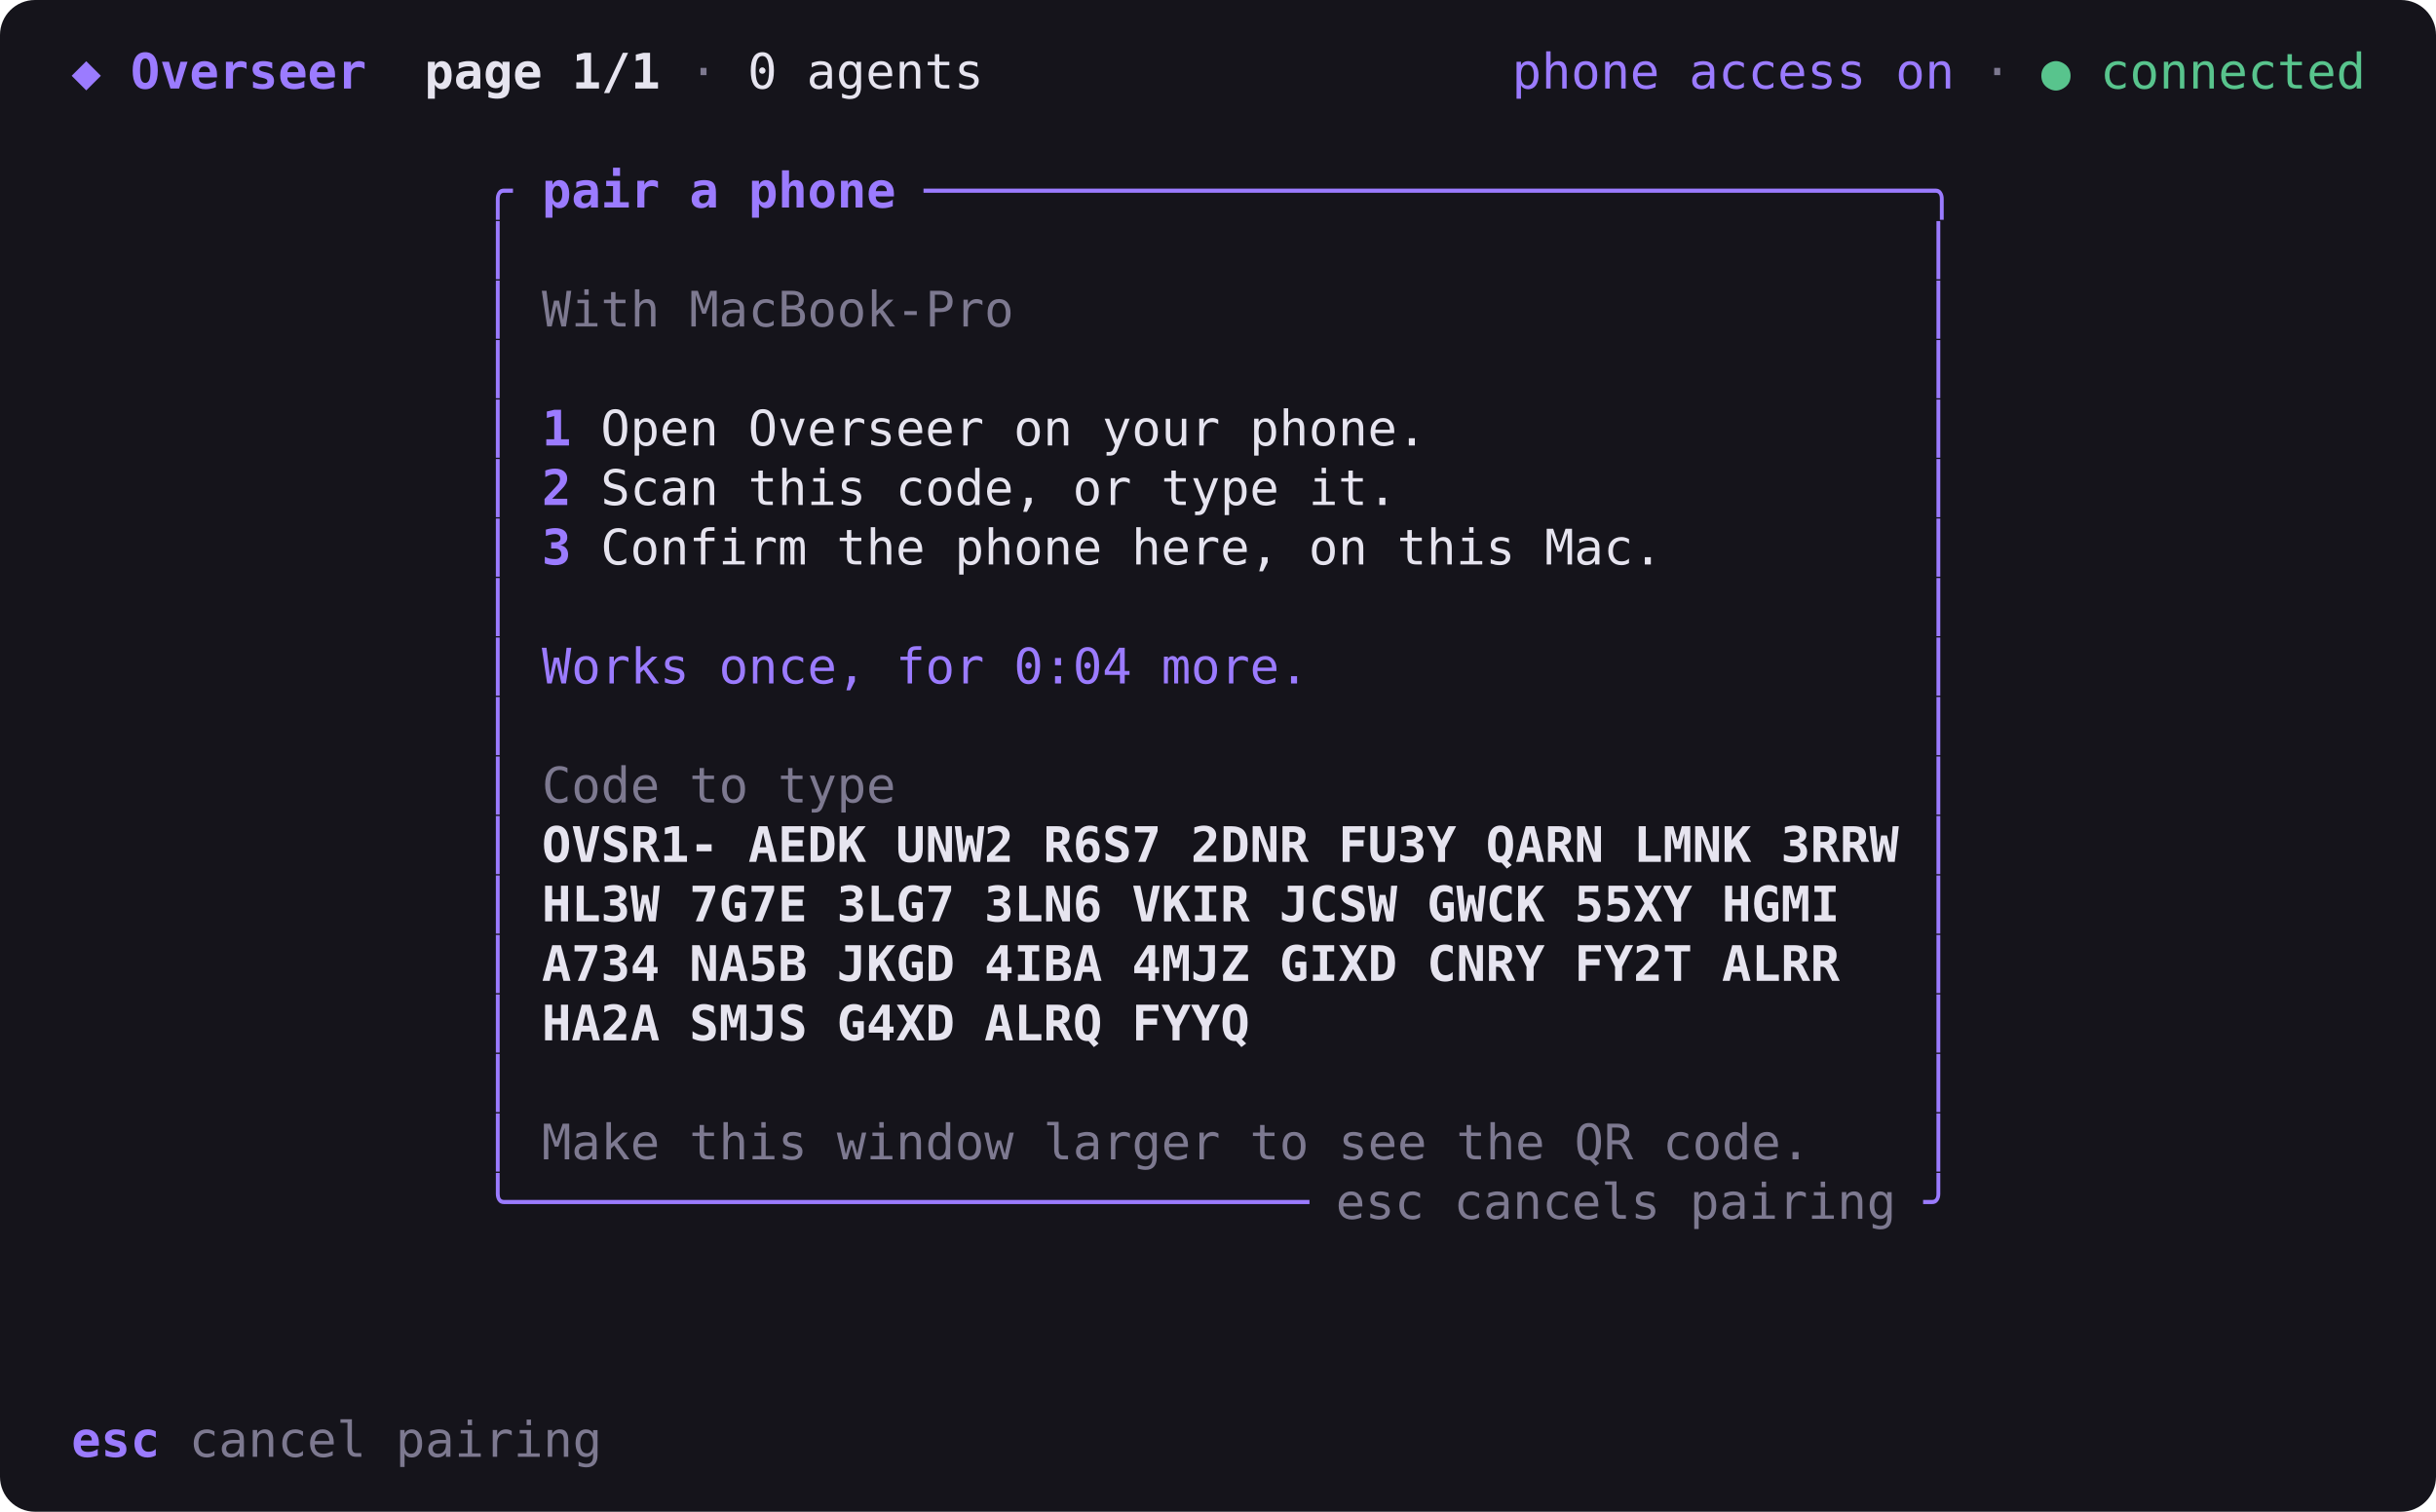
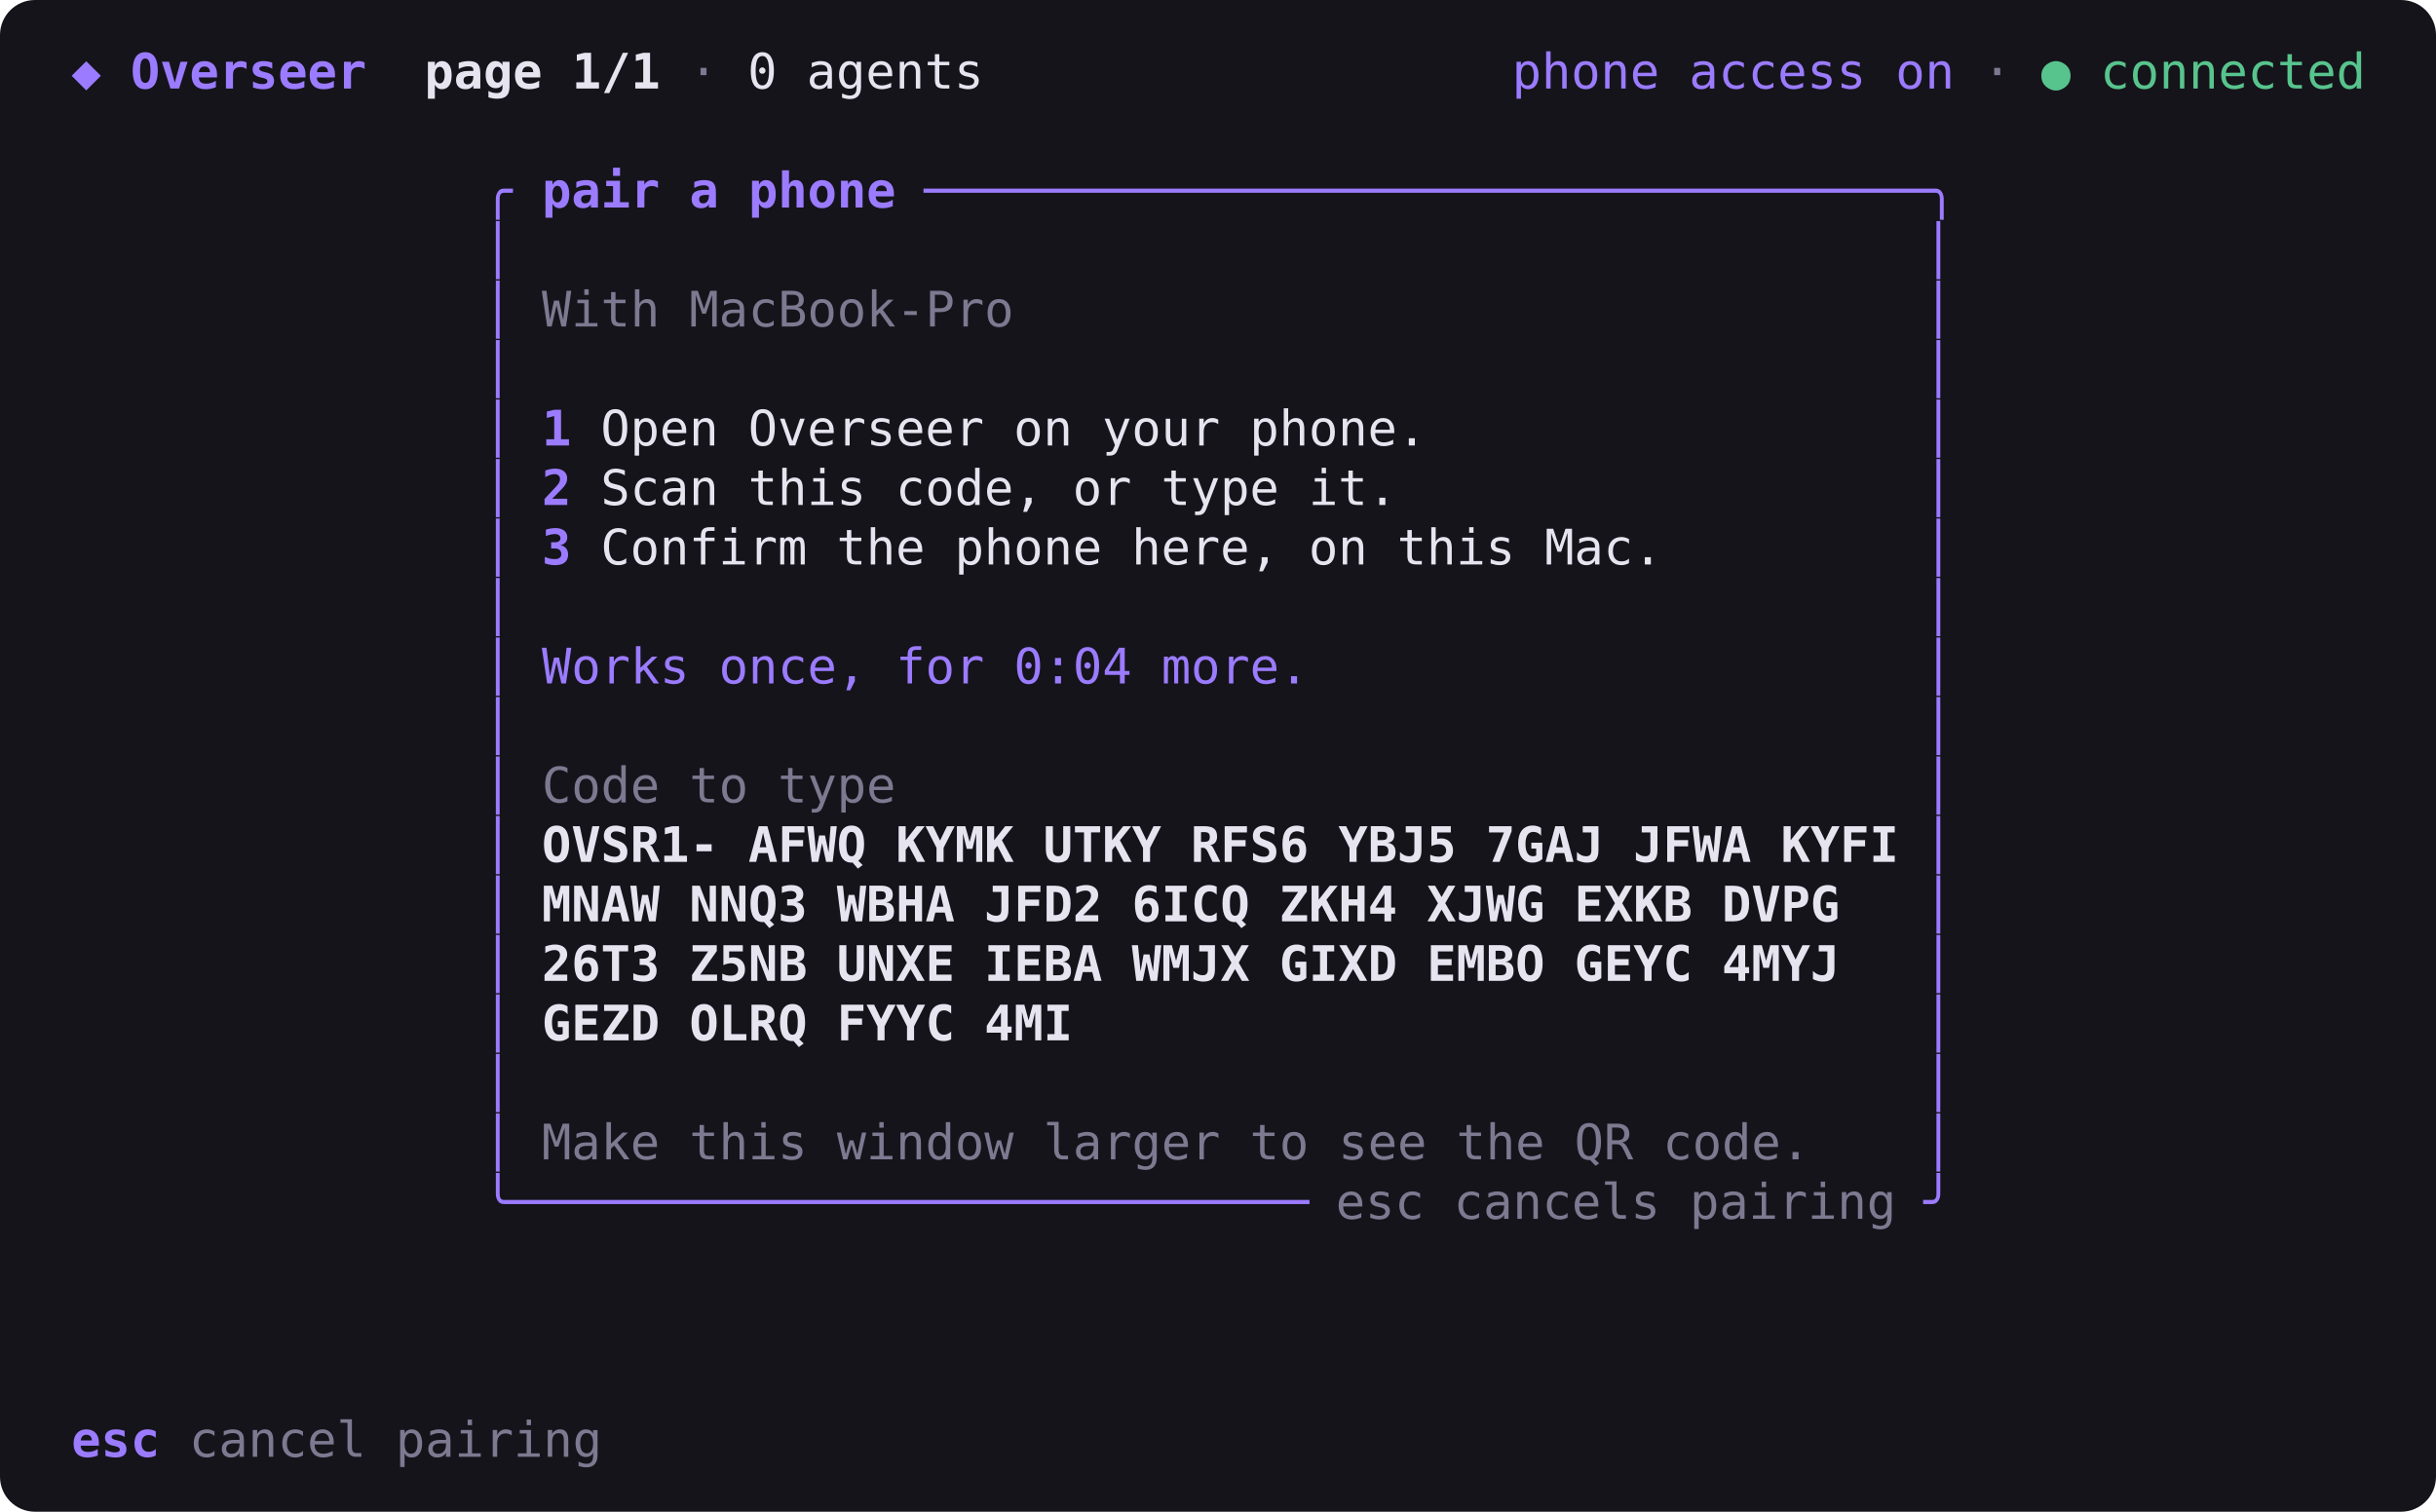
<svg xmlns="http://www.w3.org/2000/svg" width="696" height="432" viewBox="0 0 696 432">
  <rect width="100%" height="100%" rx="10" fill="#15141b" />
  <g font-family="ui-monospace, SFMono-Regular, Menlo, monospace" font-size="14">
    <text x="12.0" y="25.3" textLength="100.8" lengthAdjust="spacingAndGlyphs" fill="#9b7bff" font-weight="700" xml:space="preserve"> ◆ Overseer </text>
    <text x="112.8" y="25.3" textLength="84.0" lengthAdjust="spacingAndGlyphs" fill="#e6e4ef" font-weight="700" xml:space="preserve"> page 1/1 </text>
    <text x="196.8" y="25.3" textLength="16.8" lengthAdjust="spacingAndGlyphs" fill="#7d7990" xml:space="preserve">· </text>
    <text x="213.6" y="25.3" textLength="218.4" lengthAdjust="spacingAndGlyphs" fill="#e6e4ef" xml:space="preserve">0 agents                  </text>
    <text x="432.0" y="25.3" textLength="126.0" lengthAdjust="spacingAndGlyphs" fill="#9b7bff" xml:space="preserve">phone access on</text>
    <text x="558.0" y="25.3" textLength="25.2" lengthAdjust="spacingAndGlyphs" fill="#7d7990" xml:space="preserve"> · </text>
    <text x="583.2" y="25.3" textLength="100.8" lengthAdjust="spacingAndGlyphs" fill="#58c48d" xml:space="preserve">● connected </text>
    <text x="138.0" y="59.3" textLength="8.4" lengthAdjust="spacingAndGlyphs" fill="#9b7bff" xml:space="preserve">╭</text>
    <text x="146.4" y="59.3" textLength="117.6" lengthAdjust="spacingAndGlyphs" fill="#9b7bff" font-weight="700" xml:space="preserve"> pair a phone </text>
    <text x="264.0" y="59.3" textLength="294.0" lengthAdjust="spacingAndGlyphs" fill="#9b7bff" xml:space="preserve">──────────────────────────────────╮</text>
    <text x="138.0" y="76.3" textLength="8.4" lengthAdjust="spacingAndGlyphs" fill="#9b7bff" xml:space="preserve">│</text>
    <text x="549.6" y="76.3" textLength="8.4" lengthAdjust="spacingAndGlyphs" fill="#9b7bff" xml:space="preserve">│</text>
    <text x="138.0" y="93.3" textLength="8.4" lengthAdjust="spacingAndGlyphs" fill="#9b7bff" xml:space="preserve">│</text>
    <text x="154.8" y="93.3" textLength="134.4" lengthAdjust="spacingAndGlyphs" fill="#7d7990" xml:space="preserve">With MacBook-Pro</text>
    <text x="549.6" y="93.3" textLength="8.4" lengthAdjust="spacingAndGlyphs" fill="#9b7bff" xml:space="preserve">│</text>
    <text x="138.0" y="110.3" textLength="8.4" lengthAdjust="spacingAndGlyphs" fill="#9b7bff" xml:space="preserve">│</text>
    <text x="549.6" y="110.3" textLength="8.4" lengthAdjust="spacingAndGlyphs" fill="#9b7bff" xml:space="preserve">│</text>
    <text x="138.0" y="127.3" textLength="8.4" lengthAdjust="spacingAndGlyphs" fill="#9b7bff" xml:space="preserve">│</text>
    <text x="154.8" y="127.3" textLength="16.8" lengthAdjust="spacingAndGlyphs" fill="#9b7bff" font-weight="700" xml:space="preserve">1 </text>
    <text x="171.6" y="127.3" textLength="378.0" lengthAdjust="spacingAndGlyphs" fill="#e6e4ef" xml:space="preserve">Open Overseer on your phone.                 </text>
    <text x="549.6" y="127.3" textLength="8.4" lengthAdjust="spacingAndGlyphs" fill="#9b7bff" xml:space="preserve">│</text>
    <text x="138.0" y="144.3" textLength="8.4" lengthAdjust="spacingAndGlyphs" fill="#9b7bff" xml:space="preserve">│</text>
    <text x="154.8" y="144.3" textLength="16.8" lengthAdjust="spacingAndGlyphs" fill="#9b7bff" font-weight="700" xml:space="preserve">2 </text>
    <text x="171.6" y="144.3" textLength="378.0" lengthAdjust="spacingAndGlyphs" fill="#e6e4ef" xml:space="preserve">Scan this code, or type it.                  </text>
    <text x="549.6" y="144.3" textLength="8.4" lengthAdjust="spacingAndGlyphs" fill="#9b7bff" xml:space="preserve">│</text>
    <text x="138.0" y="161.3" textLength="8.4" lengthAdjust="spacingAndGlyphs" fill="#9b7bff" xml:space="preserve">│</text>
    <text x="154.8" y="161.3" textLength="16.8" lengthAdjust="spacingAndGlyphs" fill="#9b7bff" font-weight="700" xml:space="preserve">3 </text>
    <text x="171.6" y="161.3" textLength="378.0" lengthAdjust="spacingAndGlyphs" fill="#e6e4ef" xml:space="preserve">Confirm the phone here, on this Mac.         </text>
    <text x="549.6" y="161.3" textLength="8.4" lengthAdjust="spacingAndGlyphs" fill="#9b7bff" xml:space="preserve">│</text>
    <text x="138.0" y="178.3" textLength="8.4" lengthAdjust="spacingAndGlyphs" fill="#9b7bff" xml:space="preserve">│</text>
    <text x="549.6" y="178.3" textLength="8.4" lengthAdjust="spacingAndGlyphs" fill="#9b7bff" xml:space="preserve">│</text>
    <text x="138.0" y="195.3" textLength="8.4" lengthAdjust="spacingAndGlyphs" fill="#9b7bff" xml:space="preserve">│</text>
    <text x="154.8" y="195.3" textLength="218.4" lengthAdjust="spacingAndGlyphs" fill="#9b7bff" xml:space="preserve">Works once, for 0:04 more.</text>
    <text x="549.6" y="195.3" textLength="8.4" lengthAdjust="spacingAndGlyphs" fill="#9b7bff" xml:space="preserve">│</text>
    <text x="138.0" y="212.3" textLength="8.4" lengthAdjust="spacingAndGlyphs" fill="#9b7bff" xml:space="preserve">│</text>
    <text x="549.6" y="212.3" textLength="8.4" lengthAdjust="spacingAndGlyphs" fill="#9b7bff" xml:space="preserve">│</text>
    <text x="138.0" y="229.3" textLength="8.4" lengthAdjust="spacingAndGlyphs" fill="#9b7bff" xml:space="preserve">│</text>
    <text x="154.8" y="229.3" textLength="100.8" lengthAdjust="spacingAndGlyphs" fill="#7d7990" xml:space="preserve">Code to type</text>
    <text x="549.6" y="229.3" textLength="8.4" lengthAdjust="spacingAndGlyphs" fill="#9b7bff" xml:space="preserve">│</text>
    <text x="138.0" y="246.3" textLength="8.4" lengthAdjust="spacingAndGlyphs" fill="#9b7bff" xml:space="preserve">│</text>
-     <text x="154.8" y="246.3" textLength="386.4" lengthAdjust="spacingAndGlyphs" fill="#e6e4ef" font-weight="700" xml:space="preserve">OVSR1- AEDK UNW2 R6S7 2DNR FU3Y QARN LMNK 3RRW</text>
+     <text x="154.8" y="246.3" textLength="386.4" lengthAdjust="spacingAndGlyphs" fill="#e6e4ef" font-weight="700" xml:space="preserve">OVSR1- AFWQ KYMK UTKY RFS6 YBJ5 7GAJ JFWA KYFI</text>
    <text x="549.6" y="246.3" textLength="8.4" lengthAdjust="spacingAndGlyphs" fill="#9b7bff" xml:space="preserve">│</text>
    <text x="138.0" y="263.3" textLength="8.4" lengthAdjust="spacingAndGlyphs" fill="#9b7bff" xml:space="preserve">│</text>
-     <text x="154.8" y="263.3" textLength="369.6" lengthAdjust="spacingAndGlyphs" fill="#e6e4ef" font-weight="700" xml:space="preserve">HL3W 7G7E 3LG7 3LN6 VKIR JCSW GWCK 55XY HGMI</text>
+     <text x="154.8" y="263.3" textLength="369.6" lengthAdjust="spacingAndGlyphs" fill="#e6e4ef" font-weight="700" xml:space="preserve">MNAW NNQ3 WBHA JFD2 6ICQ ZKH4 XJWG EXKB DVPG</text>
    <text x="549.6" y="263.3" textLength="8.4" lengthAdjust="spacingAndGlyphs" fill="#9b7bff" xml:space="preserve">│</text>
    <text x="138.0" y="280.3" textLength="8.4" lengthAdjust="spacingAndGlyphs" fill="#9b7bff" xml:space="preserve">│</text>
-     <text x="154.8" y="280.3" textLength="369.6" lengthAdjust="spacingAndGlyphs" fill="#e6e4ef" font-weight="700" xml:space="preserve">A734 NA5B JKGD 4IBA 4MJZ GIXD CNRY FY2T ALRR</text>
+     <text x="154.8" y="280.3" textLength="369.6" lengthAdjust="spacingAndGlyphs" fill="#e6e4ef" font-weight="700" xml:space="preserve">26T3 Z5NB UNXE IEBA WMJX GIXD EMBO GEYC 4MYJ</text>
    <text x="549.6" y="280.3" textLength="8.4" lengthAdjust="spacingAndGlyphs" fill="#9b7bff" xml:space="preserve">│</text>
    <text x="138.0" y="297.3" textLength="8.4" lengthAdjust="spacingAndGlyphs" fill="#9b7bff" xml:space="preserve">│</text>
-     <text x="154.8" y="297.3" textLength="201.6" lengthAdjust="spacingAndGlyphs" fill="#e6e4ef" font-weight="700" xml:space="preserve">HA2A SMJS G4XD ALRQ FYYQ</text>
+     <text x="154.8" y="297.3" textLength="151.2" lengthAdjust="spacingAndGlyphs" fill="#e6e4ef" font-weight="700" xml:space="preserve">GEZD OLRQ FYYC 4MI</text>
    <text x="549.6" y="297.3" textLength="8.4" lengthAdjust="spacingAndGlyphs" fill="#9b7bff" xml:space="preserve">│</text>
    <text x="138.0" y="314.3" textLength="8.4" lengthAdjust="spacingAndGlyphs" fill="#9b7bff" xml:space="preserve">│</text>
    <text x="549.6" y="314.3" textLength="8.4" lengthAdjust="spacingAndGlyphs" fill="#9b7bff" xml:space="preserve">│</text>
    <text x="138.0" y="331.3" textLength="8.4" lengthAdjust="spacingAndGlyphs" fill="#9b7bff" xml:space="preserve">│</text>
    <text x="154.8" y="331.3" textLength="361.2" lengthAdjust="spacingAndGlyphs" fill="#7d7990" xml:space="preserve">Make this window larger to see the QR code.</text>
    <text x="549.6" y="331.3" textLength="8.4" lengthAdjust="spacingAndGlyphs" fill="#9b7bff" xml:space="preserve">│</text>
    <text x="138.0" y="348.3" textLength="235.2" lengthAdjust="spacingAndGlyphs" fill="#9b7bff" xml:space="preserve">╰───────────────────────────</text>
    <text x="373.2" y="348.3" textLength="176.4" lengthAdjust="spacingAndGlyphs" fill="#7d7990" xml:space="preserve"> esc cancels pairing </text>
    <text x="549.6" y="348.3" textLength="8.4" lengthAdjust="spacingAndGlyphs" fill="#9b7bff" xml:space="preserve">╯</text>
    <text x="20.4" y="416.3" textLength="25.2" lengthAdjust="spacingAndGlyphs" fill="#9b7bff" font-weight="700" xml:space="preserve">esc</text>
    <text x="45.6" y="416.3" textLength="151.2" lengthAdjust="spacingAndGlyphs" fill="#7d7990" xml:space="preserve"> cancel pairing   </text>
  </g>
</svg>
